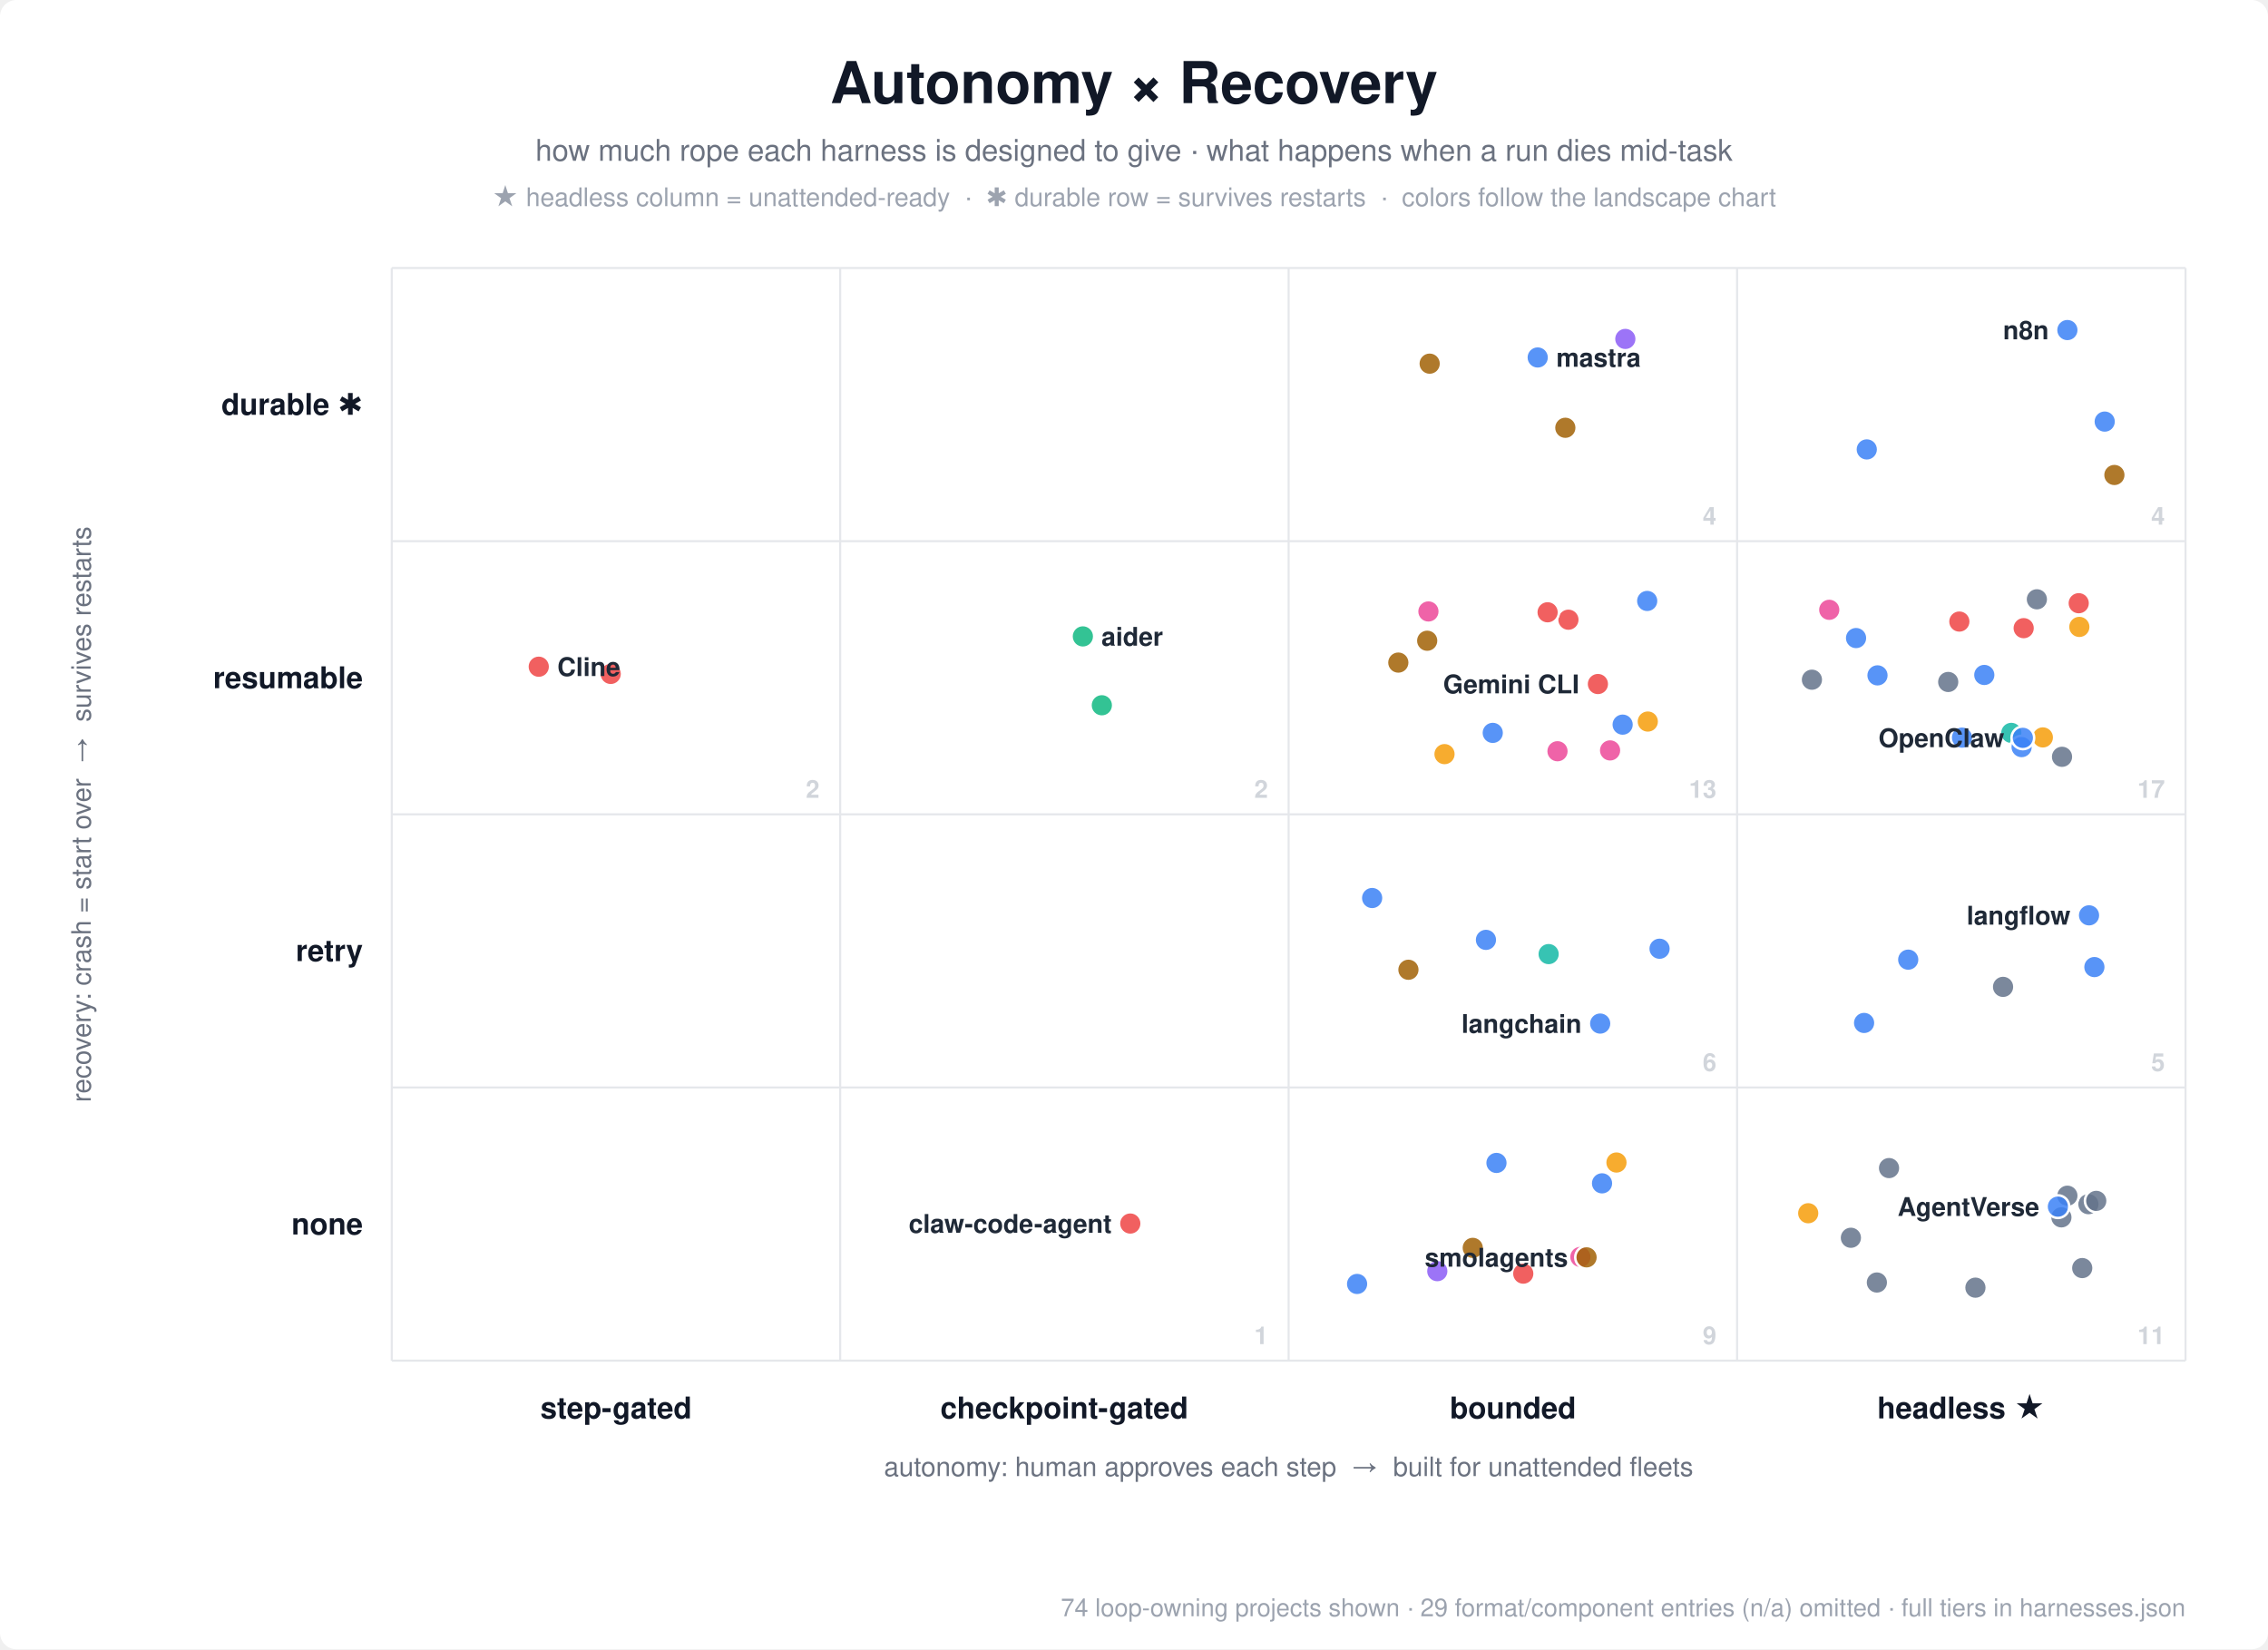
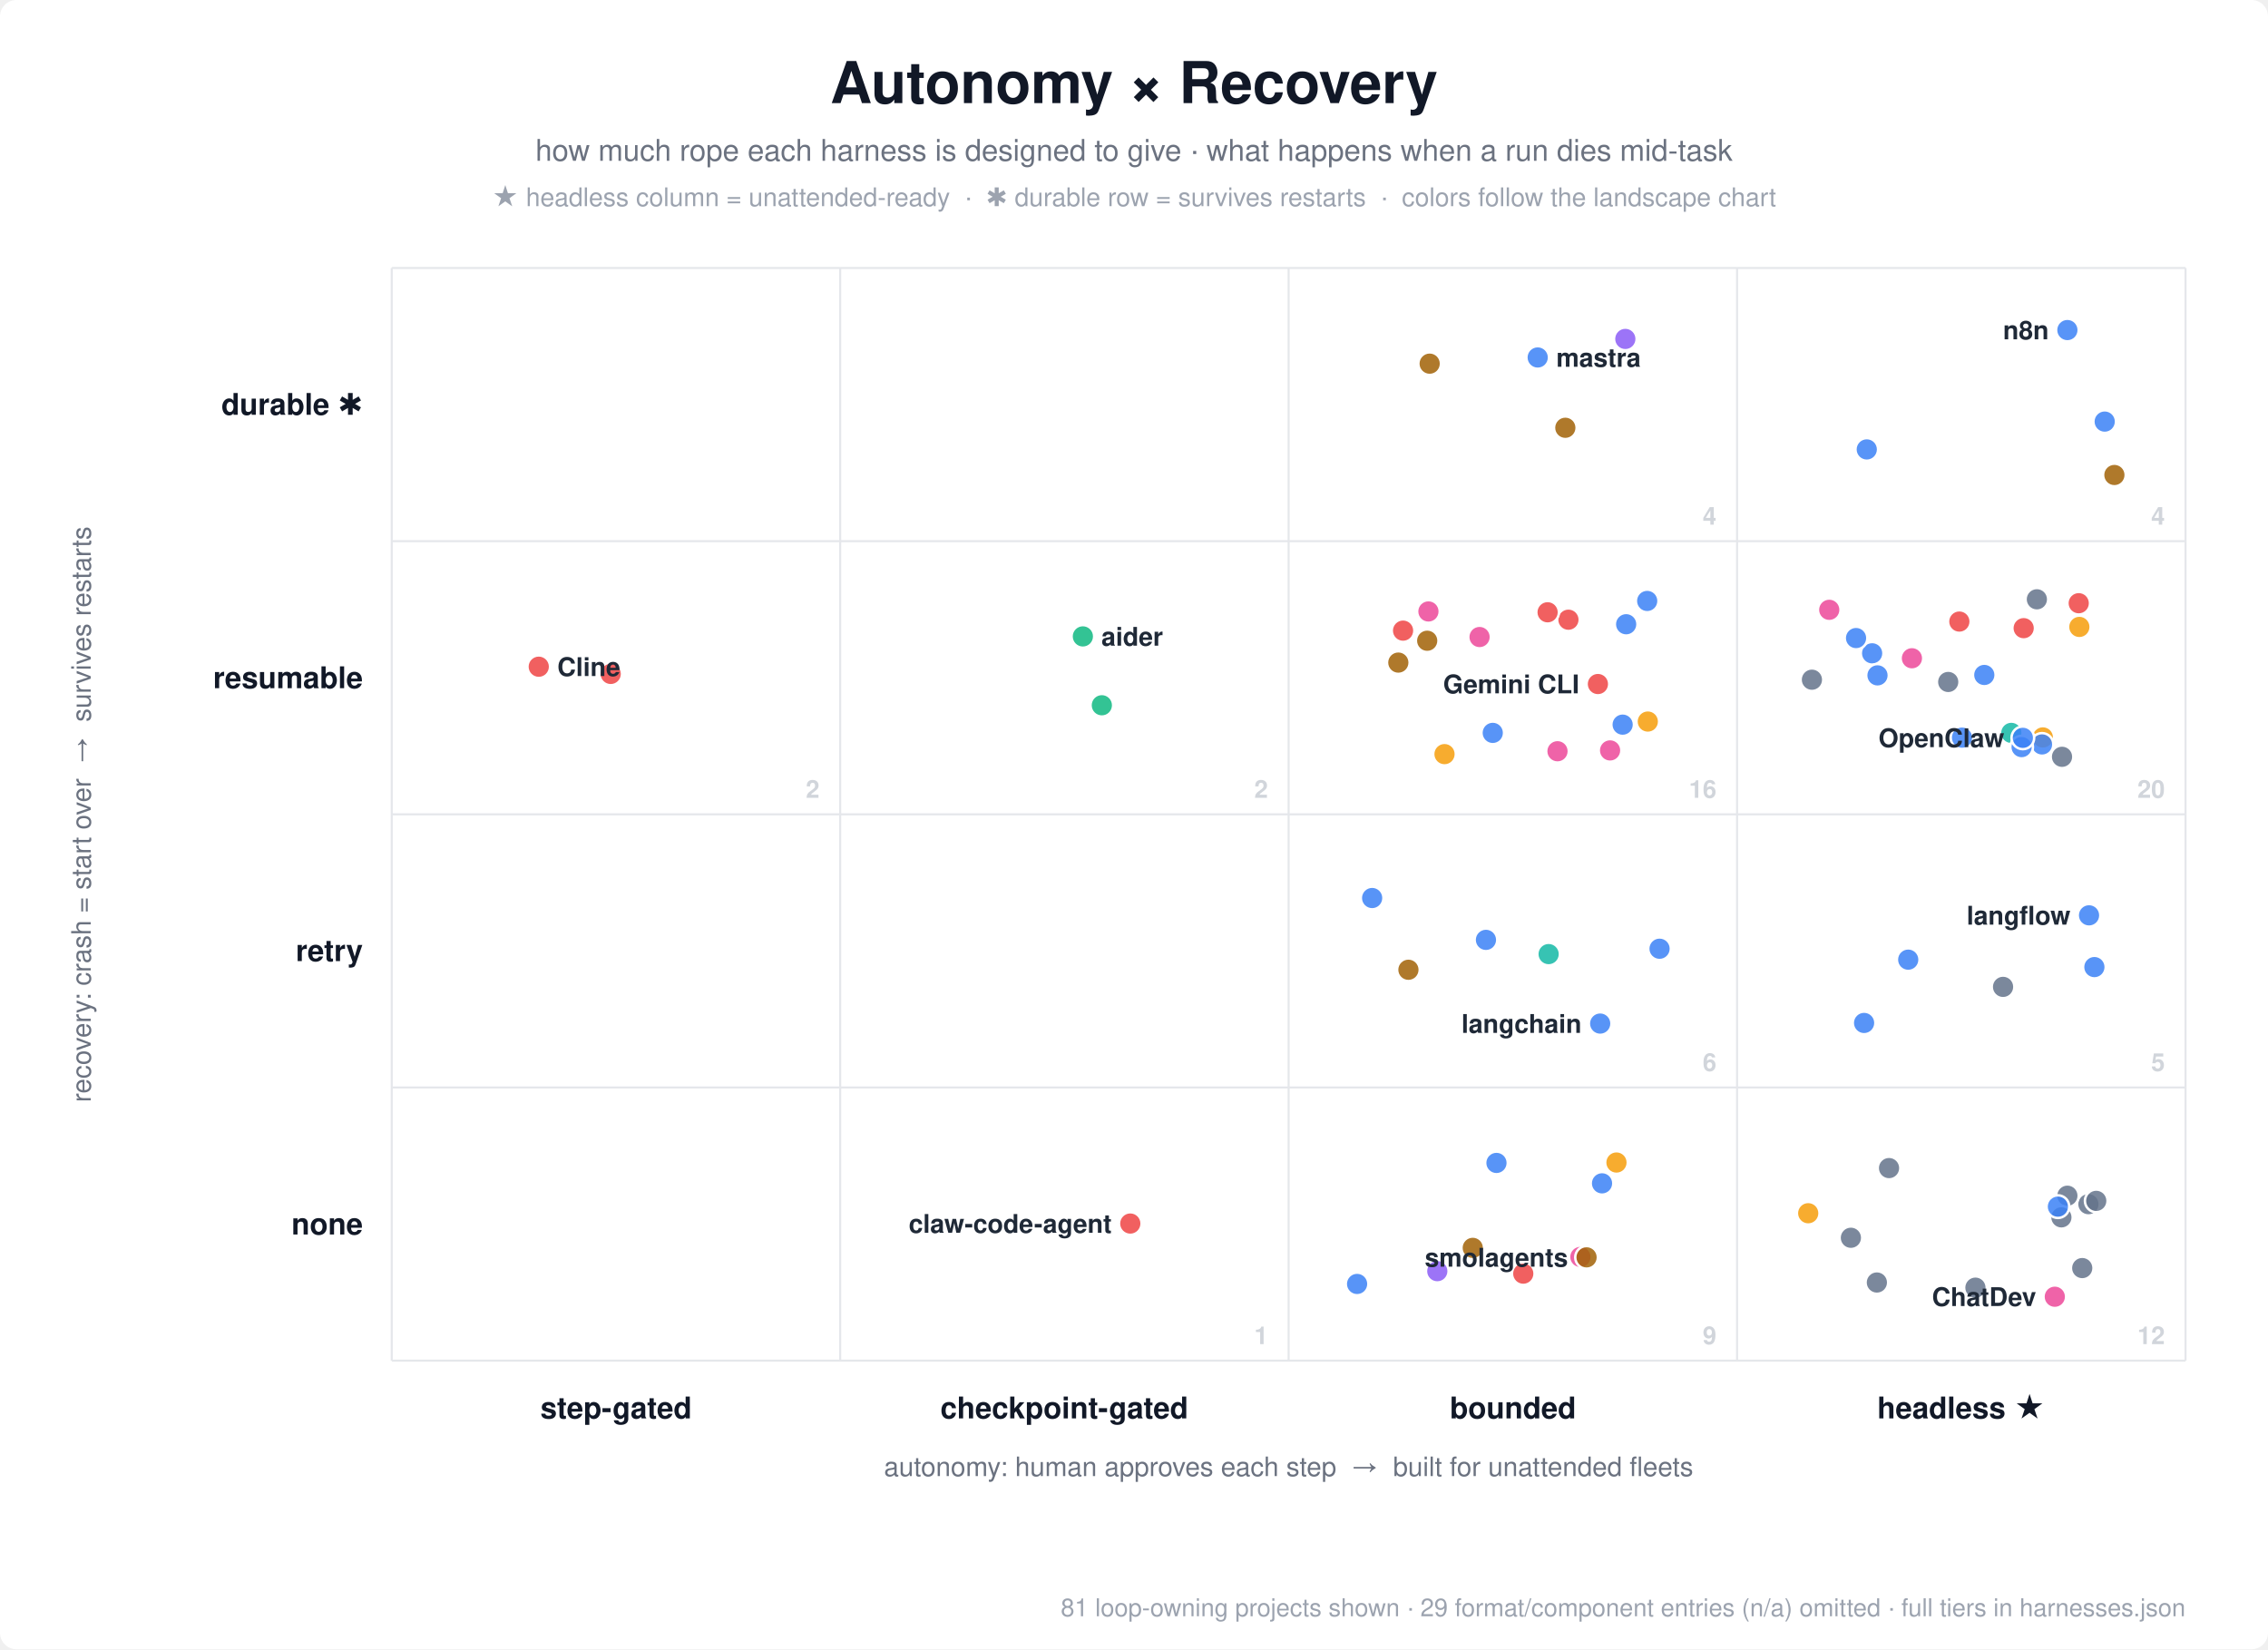
<svg xmlns="http://www.w3.org/2000/svg" viewBox="0 0 1100 800" font-family="-apple-system, 'Segoe UI', Helvetica, Arial, sans-serif">
  <rect width="1100" height="800" fill="#ffffff" rx="8" />
  <text x="550.0" y="50" text-anchor="middle" font-size="28" font-weight="700" fill="#111827">Autonomy × Recovery</text>
  <text x="550.0" y="78" text-anchor="middle" font-size="14.5" fill="#6b7280">how much rope each harness is designed to give · what happens when a run dies mid-task</text>
  <text x="550.0" y="100" text-anchor="middle" font-size="12.5" fill="#9ca3af">★ headless column = unattended-ready  ·  ✱ durable row = survives restarts  ·  colors follow the landscape chart</text>
  <line x1="190.0" y1="130" x2="190.0" y2="660" stroke="#e5e7eb" stroke-width="1" />
  <line x1="407.5" y1="130" x2="407.5" y2="660" stroke="#e5e7eb" stroke-width="1" />
  <line x1="625.0" y1="130" x2="625.0" y2="660" stroke="#e5e7eb" stroke-width="1" />
  <line x1="842.5" y1="130" x2="842.5" y2="660" stroke="#e5e7eb" stroke-width="1" />
  <line x1="1060.0" y1="130" x2="1060.0" y2="660" stroke="#e5e7eb" stroke-width="1" />
  <line x1="190" y1="130.0" x2="1060" y2="130.0" stroke="#e5e7eb" stroke-width="1" />
  <line x1="190" y1="262.5" x2="1060" y2="262.5" stroke="#e5e7eb" stroke-width="1" />
  <line x1="190" y1="395.0" x2="1060" y2="395.0" stroke="#e5e7eb" stroke-width="1" />
  <line x1="190" y1="527.5" x2="1060" y2="527.5" stroke="#e5e7eb" stroke-width="1" />
  <line x1="190" y1="660.0" x2="1060" y2="660.0" stroke="#e5e7eb" stroke-width="1" />
  <text x="298.8" y="688" text-anchor="middle" font-size="14.5" font-weight="600" fill="#111827">step-gated</text>
  <text x="516.2" y="688" text-anchor="middle" font-size="14.5" font-weight="600" fill="#111827">checkpoint-gated</text>
  <text x="733.8" y="688" text-anchor="middle" font-size="14.5" font-weight="600" fill="#111827">bounded</text>
  <text x="951.2" y="688" text-anchor="middle" font-size="14.5" font-weight="600" fill="#111827">headless ★</text>
  <text x="625.0" y="716" text-anchor="middle" font-size="13" fill="#6b7280">autonomy: human approves each step  →  built for unattended fleets</text>
  <text x="176" y="598.8" text-anchor="end" font-size="14.5" font-weight="600" fill="#111827">none</text>
  <text x="176" y="466.2" text-anchor="end" font-size="14.5" font-weight="600" fill="#111827">retry</text>
  <text x="176" y="333.8" text-anchor="end" font-size="14.5" font-weight="600" fill="#111827">resumable</text>
  <text x="176" y="201.2" text-anchor="end" font-size="14.5" font-weight="600" fill="#111827">durable ✱</text>
  <text x="44" y="395" font-size="13" fill="#6b7280" transform="rotate(-90 44 395)" text-anchor="middle">recovery: crash = start over  →  survives restarts</text>
  <text x="832.5" y="652.0" text-anchor="end" font-size="12" fill="#d1d5db" font-weight="700">9</text>
  <text x="832.5" y="254.5" text-anchor="end" font-size="12" fill="#d1d5db" font-weight="700">4</text>
  <text x="397.5" y="387.0" text-anchor="end" font-size="12" fill="#d1d5db" font-weight="700">2</text>
-   <text x="832.5" y="387.0" text-anchor="end" font-size="12" fill="#d1d5db" font-weight="700">13</text>
-   <text x="1050.0" y="387.0" text-anchor="end" font-size="12" fill="#d1d5db" font-weight="700">17</text>
+   <text x="832.5" y="387.0" text-anchor="end" font-size="12" fill="#d1d5db" font-weight="700">16</text>
+   <text x="1050.0" y="387.0" text-anchor="end" font-size="12" fill="#d1d5db" font-weight="700">20</text>
  <text x="615.0" y="652.0" text-anchor="end" font-size="12" fill="#d1d5db" font-weight="700">1</text>
-   <text x="1050.0" y="652.0" text-anchor="end" font-size="12" fill="#d1d5db" font-weight="700">11</text>
+   <text x="1050.0" y="652.0" text-anchor="end" font-size="12" fill="#d1d5db" font-weight="700">12</text>
  <text x="1050.0" y="254.5" text-anchor="end" font-size="12" fill="#d1d5db" font-weight="700">4</text>
  <text x="832.5" y="519.5" text-anchor="end" font-size="12" fill="#d1d5db" font-weight="700">6</text>
  <text x="1050.0" y="519.5" text-anchor="end" font-size="12" fill="#d1d5db" font-weight="700">5</text>
  <text x="615.0" y="387.0" text-anchor="end" font-size="12" fill="#d1d5db" font-weight="700">2</text>
  <circle cx="738.8" cy="617.8" r="5.5" fill="#ef4444" fill-opacity="0.85" stroke="#ffffff" stroke-width="1.2" />
  <circle cx="958.1" cy="624.6" r="5.5" fill="#64748b" fill-opacity="0.85" stroke="#ffffff" stroke-width="1.2" />
  <circle cx="916.2" cy="566.6" r="5.5" fill="#64748b" fill-opacity="0.85" stroke="#ffffff" stroke-width="1.2" />
  <circle cx="897.7" cy="600.4" r="5.5" fill="#64748b" fill-opacity="0.85" stroke="#ffffff" stroke-width="1.2" />
  <circle cx="1009.9" cy="615.1" r="5.5" fill="#64748b" fill-opacity="0.85" stroke="#ffffff" stroke-width="1.2" />
  <circle cx="725.8" cy="564.1" r="5.5" fill="#3b82f6" fill-opacity="0.85" stroke="#ffffff" stroke-width="1.2" />
  <circle cx="887.2" cy="295.8" r="5.5" fill="#ec4899" fill-opacity="0.85" stroke="#ffffff" stroke-width="1.2" />
  <circle cx="784.0" cy="563.9" r="5.5" fill="#f59e0b" fill-opacity="0.85" stroke="#ffffff" stroke-width="1.2" />
  <circle cx="971.5" cy="478.7" r="5.5" fill="#64748b" fill-opacity="0.85" stroke="#ffffff" stroke-width="1.2" />
  <circle cx="975.5" cy="355.5" r="5.5" fill="#14b8a6" fill-opacity="0.85" stroke="#ffffff" stroke-width="1.2" />
  <circle cx="777.0" cy="574.0" r="5.5" fill="#3b82f6" fill-opacity="0.85" stroke="#ffffff" stroke-width="1.2" />
  <circle cx="697.1" cy="616.6" r="5.5" fill="#8b5cf6" fill-opacity="0.85" stroke="#ffffff" stroke-width="1.2" />
  <circle cx="548.2" cy="593.5" r="5.5" fill="#ef4444" fill-opacity="0.85" stroke="#ffffff" stroke-width="1.2" />
  <circle cx="877.0" cy="588.5" r="5.5" fill="#f59e0b" fill-opacity="0.85" stroke="#ffffff" stroke-width="1.2" />
  <circle cx="878.8" cy="329.7" r="5.5" fill="#64748b" fill-opacity="0.85" stroke="#ffffff" stroke-width="1.2" />
  <circle cx="788.3" cy="164.4" r="5.5" fill="#8b5cf6" fill-opacity="0.85" stroke="#ffffff" stroke-width="1.2" />
  <circle cx="714.3" cy="605.3" r="5.5" fill="#a16207" fill-opacity="0.85" stroke="#ffffff" stroke-width="1.2" />
  <circle cx="910.3" cy="622.1" r="5.5" fill="#64748b" fill-opacity="0.85" stroke="#ffffff" stroke-width="1.2" />
  <circle cx="1012.9" cy="584.1" r="5.5" fill="#64748b" fill-opacity="0.85" stroke="#ffffff" stroke-width="1.2" />
  <circle cx="1016.7" cy="582.5" r="5.5" fill="#64748b" fill-opacity="0.85" stroke="#ffffff" stroke-width="1.2" />
  <circle cx="658.2" cy="622.8" r="5.5" fill="#3b82f6" fill-opacity="0.85" stroke="#ffffff" stroke-width="1.2" />
  <circle cx="1002.7" cy="580.0" r="5.5" fill="#64748b" fill-opacity="0.85" stroke="#ffffff" stroke-width="1.2" />
  <circle cx="1000.1" cy="367.1" r="5.5" fill="#64748b" fill-opacity="0.85" stroke="#ffffff" stroke-width="1.2" />
  <circle cx="678.2" cy="321.4" r="5.5" fill="#a16207" fill-opacity="0.85" stroke="#ffffff" stroke-width="1.2" />
  <circle cx="798.9" cy="291.5" r="5.5" fill="#3b82f6" fill-opacity="0.85" stroke="#ffffff" stroke-width="1.2" />
  <circle cx="999.8" cy="590.5" r="5.5" fill="#64748b" fill-opacity="0.85" stroke="#ffffff" stroke-width="1.2" />
  <circle cx="998.1" cy="585.3" r="5.5" fill="#3b82f6" fill-opacity="0.85" stroke="#ffffff" stroke-width="1.2" />
  <circle cx="1025.5" cy="230.4" r="5.5" fill="#a16207" fill-opacity="0.85" stroke="#ffffff" stroke-width="1.2" />
  <circle cx="987.9" cy="290.7" r="5.5" fill="#64748b" fill-opacity="0.85" stroke="#ffffff" stroke-width="1.2" />
  <circle cx="692.2" cy="310.8" r="5.5" fill="#a16207" fill-opacity="0.85" stroke="#ffffff" stroke-width="1.2" />
  <circle cx="990.8" cy="357.7" r="5.5" fill="#f59e0b" fill-opacity="0.85" stroke="#ffffff" stroke-width="1.2" />
  <circle cx="724.0" cy="355.5" r="5.5" fill="#3b82f6" fill-opacity="0.85" stroke="#ffffff" stroke-width="1.2" />
  <circle cx="1015.8" cy="469.1" r="5.5" fill="#3b82f6" fill-opacity="0.85" stroke="#ffffff" stroke-width="1.2" />
  <circle cx="766.5" cy="609.7" r="5.5" fill="#ec4899" fill-opacity="0.85" stroke="#ffffff" stroke-width="1.2" />
+   <circle cx="717.6" cy="309.0" r="5.5" fill="#ec4899" fill-opacity="0.85" stroke="#ffffff" stroke-width="1.2" />
  <circle cx="799.2" cy="350.0" r="5.5" fill="#f59e0b" fill-opacity="0.85" stroke="#ffffff" stroke-width="1.2" />
  <circle cx="951.6" cy="357.8" r="5.5" fill="#3b82f6" fill-opacity="0.85" stroke="#ffffff" stroke-width="1.2" />
  <circle cx="944.9" cy="330.8" r="5.5" fill="#64748b" fill-opacity="0.85" stroke="#ffffff" stroke-width="1.2" />
  <circle cx="693.4" cy="176.4" r="5.5" fill="#a16207" fill-opacity="0.85" stroke="#ffffff" stroke-width="1.2" />
+   <circle cx="788.7" cy="302.8" r="5.5" fill="#3b82f6" fill-opacity="0.85" stroke="#ffffff" stroke-width="1.2" />
+   <circle cx="990.4" cy="361.1" r="5.5" fill="#3b82f6" fill-opacity="0.85" stroke="#ffffff" stroke-width="1.2" />
  <circle cx="1008.5" cy="304.1" r="5.5" fill="#f59e0b" fill-opacity="0.85" stroke="#ffffff" stroke-width="1.2" />
  <circle cx="962.4" cy="327.4" r="5.5" fill="#3b82f6" fill-opacity="0.85" stroke="#ffffff" stroke-width="1.2" />
  <circle cx="980.5" cy="362.4" r="5.5" fill="#3b82f6" fill-opacity="0.85" stroke="#ffffff" stroke-width="1.2" />
  <circle cx="905.4" cy="218.0" r="5.5" fill="#3b82f6" fill-opacity="0.85" stroke="#ffffff" stroke-width="1.2" />
  <circle cx="296.2" cy="326.9" r="5.5" fill="#ef4444" fill-opacity="0.85" stroke="#ffffff" stroke-width="1.2" />
  <circle cx="759.2" cy="207.5" r="5.5" fill="#a16207" fill-opacity="0.85" stroke="#ffffff" stroke-width="1.2" />
  <circle cx="683.1" cy="470.4" r="5.5" fill="#a16207" fill-opacity="0.85" stroke="#ffffff" stroke-width="1.2" />
  <circle cx="745.8" cy="173.4" r="5.5" fill="#3b82f6" fill-opacity="0.85" stroke="#ffffff" stroke-width="1.2" />
  <circle cx="760.7" cy="300.6" r="5.5" fill="#ef4444" fill-opacity="0.85" stroke="#ffffff" stroke-width="1.2" />
  <circle cx="692.8" cy="296.6" r="5.5" fill="#ec4899" fill-opacity="0.85" stroke="#ffffff" stroke-width="1.2" />
  <circle cx="751.1" cy="462.8" r="5.5" fill="#14b8a6" fill-opacity="0.85" stroke="#ffffff" stroke-width="1.2" />
  <circle cx="769.5" cy="609.9" r="5.5" fill="#a16207" fill-opacity="0.85" stroke="#ffffff" stroke-width="1.2" />
  <circle cx="720.7" cy="455.9" r="5.5" fill="#3b82f6" fill-opacity="0.85" stroke="#ffffff" stroke-width="1.2" />
+   <circle cx="996.6" cy="629.0" r="5.5" fill="#ec4899" fill-opacity="0.85" stroke="#ffffff" stroke-width="1.2" />
  <circle cx="534.4" cy="342.1" r="5.5" fill="#10b981" fill-opacity="0.85" stroke="#ffffff" stroke-width="1.2" />
  <circle cx="1020.8" cy="204.5" r="5.5" fill="#3b82f6" fill-opacity="0.85" stroke="#ffffff" stroke-width="1.2" />
+   <circle cx="908.0" cy="316.9" r="5.5" fill="#3b82f6" fill-opacity="0.85" stroke="#ffffff" stroke-width="1.2" />
  <circle cx="787.0" cy="351.5" r="5.5" fill="#3b82f6" fill-opacity="0.85" stroke="#ffffff" stroke-width="1.2" />
  <circle cx="525.2" cy="308.7" r="5.5" fill="#10b981" fill-opacity="0.85" stroke="#ffffff" stroke-width="1.2" />
  <circle cx="1008.2" cy="292.6" r="5.5" fill="#ef4444" fill-opacity="0.85" stroke="#ffffff" stroke-width="1.2" />
  <circle cx="665.5" cy="435.6" r="5.5" fill="#3b82f6" fill-opacity="0.85" stroke="#ffffff" stroke-width="1.2" />
  <circle cx="780.9" cy="364.0" r="5.5" fill="#ec4899" fill-opacity="0.85" stroke="#ffffff" stroke-width="1.2" />
  <circle cx="925.5" cy="465.5" r="5.5" fill="#3b82f6" fill-opacity="0.85" stroke="#ffffff" stroke-width="1.2" />
  <circle cx="755.4" cy="364.4" r="5.5" fill="#ec4899" fill-opacity="0.85" stroke="#ffffff" stroke-width="1.2" />
  <circle cx="261.3" cy="323.4" r="5.5" fill="#ef4444" fill-opacity="0.85" stroke="#ffffff" stroke-width="1.2" />
+   <circle cx="680.5" cy="305.9" r="5.5" fill="#ef4444" fill-opacity="0.85" stroke="#ffffff" stroke-width="1.2" />
  <circle cx="700.6" cy="365.8" r="5.5" fill="#f59e0b" fill-opacity="0.85" stroke="#ffffff" stroke-width="1.2" />
+   <circle cx="927.3" cy="319.3" r="5.5" fill="#ec4899" fill-opacity="0.85" stroke="#ffffff" stroke-width="1.2" />
  <circle cx="950.3" cy="301.5" r="5.5" fill="#ef4444" fill-opacity="0.85" stroke="#ffffff" stroke-width="1.2" />
  <circle cx="750.6" cy="297.0" r="5.5" fill="#ef4444" fill-opacity="0.85" stroke="#ffffff" stroke-width="1.2" />
  <circle cx="804.9" cy="460.2" r="5.5" fill="#3b82f6" fill-opacity="0.85" stroke="#ffffff" stroke-width="1.2" />
  <circle cx="775.0" cy="331.8" r="5.5" fill="#ef4444" fill-opacity="0.85" stroke="#ffffff" stroke-width="1.2" />
  <circle cx="776.1" cy="496.5" r="5.5" fill="#3b82f6" fill-opacity="0.85" stroke="#ffffff" stroke-width="1.2" />
  <circle cx="904.1" cy="496.2" r="5.5" fill="#3b82f6" fill-opacity="0.85" stroke="#ffffff" stroke-width="1.2" />
  <circle cx="1013.2" cy="444.0" r="5.5" fill="#3b82f6" fill-opacity="0.85" stroke="#ffffff" stroke-width="1.2" />
  <circle cx="981.5" cy="304.7" r="5.5" fill="#ef4444" fill-opacity="0.85" stroke="#ffffff" stroke-width="1.2" />
  <circle cx="900.2" cy="309.5" r="5.5" fill="#3b82f6" fill-opacity="0.85" stroke="#ffffff" stroke-width="1.2" />
  <circle cx="910.6" cy="327.6" r="5.5" fill="#3b82f6" fill-opacity="0.85" stroke="#ffffff" stroke-width="1.2" />
  <circle cx="1002.7" cy="160.1" r="5.5" fill="#3b82f6" fill-opacity="0.85" stroke="#ffffff" stroke-width="1.2" />
  <circle cx="981.1" cy="357.9" r="5.5" fill="#3b82f6" fill-opacity="0.85" stroke="#ffffff" stroke-width="1.2" />
  <text x="760.5" y="614.4" text-anchor="end" font-size="12.5" font-weight="600" fill="#1f2937">smolagents</text>
  <text x="754.8" y="177.9" text-anchor="start" font-size="12.5" font-weight="600" fill="#1f2937">mastra</text>
  <text x="270.3" y="327.9" text-anchor="start" font-size="12.5" font-weight="600" fill="#1f2937">Cline</text>
  <text x="766.0" y="336.3" text-anchor="end" font-size="12.5" font-weight="600" fill="#1f2937">Gemini CLI</text>
  <text x="972.1" y="362.4" text-anchor="end" font-size="12.5" font-weight="600" fill="#1f2937">OpenClaw</text>
  <text x="539.2" y="598.0" text-anchor="end" font-size="12.5" font-weight="600" fill="#1f2937">claw-code-agent</text>
-   <text x="989.1" y="589.8" text-anchor="end" font-size="12.5" font-weight="600" fill="#1f2937">AgentVerse</text>
+   <text x="987.6" y="633.5" text-anchor="end" font-size="12.5" font-weight="600" fill="#1f2937">ChatDev</text>
  <text x="993.7" y="164.6" text-anchor="end" font-size="12.5" font-weight="600" fill="#1f2937">n8n</text>
  <text x="767.1" y="501.0" text-anchor="end" font-size="12.5" font-weight="600" fill="#1f2937">langchain</text>
  <text x="1004.2" y="448.5" text-anchor="end" font-size="12.5" font-weight="600" fill="#1f2937">langflow</text>
  <text x="534.2" y="313.2" text-anchor="start" font-size="12.5" font-weight="600" fill="#1f2937">aider</text>
-   <text x="1060" y="784" text-anchor="end" font-size="12" fill="#9ca3af">74 loop-owning projects shown · 29 format/component entries (n/a) omitted · full tiers in harnesses.json</text>
+   <text x="1060" y="784" text-anchor="end" font-size="12" fill="#9ca3af">81 loop-owning projects shown · 29 format/component entries (n/a) omitted · full tiers in harnesses.json</text>
</svg>
